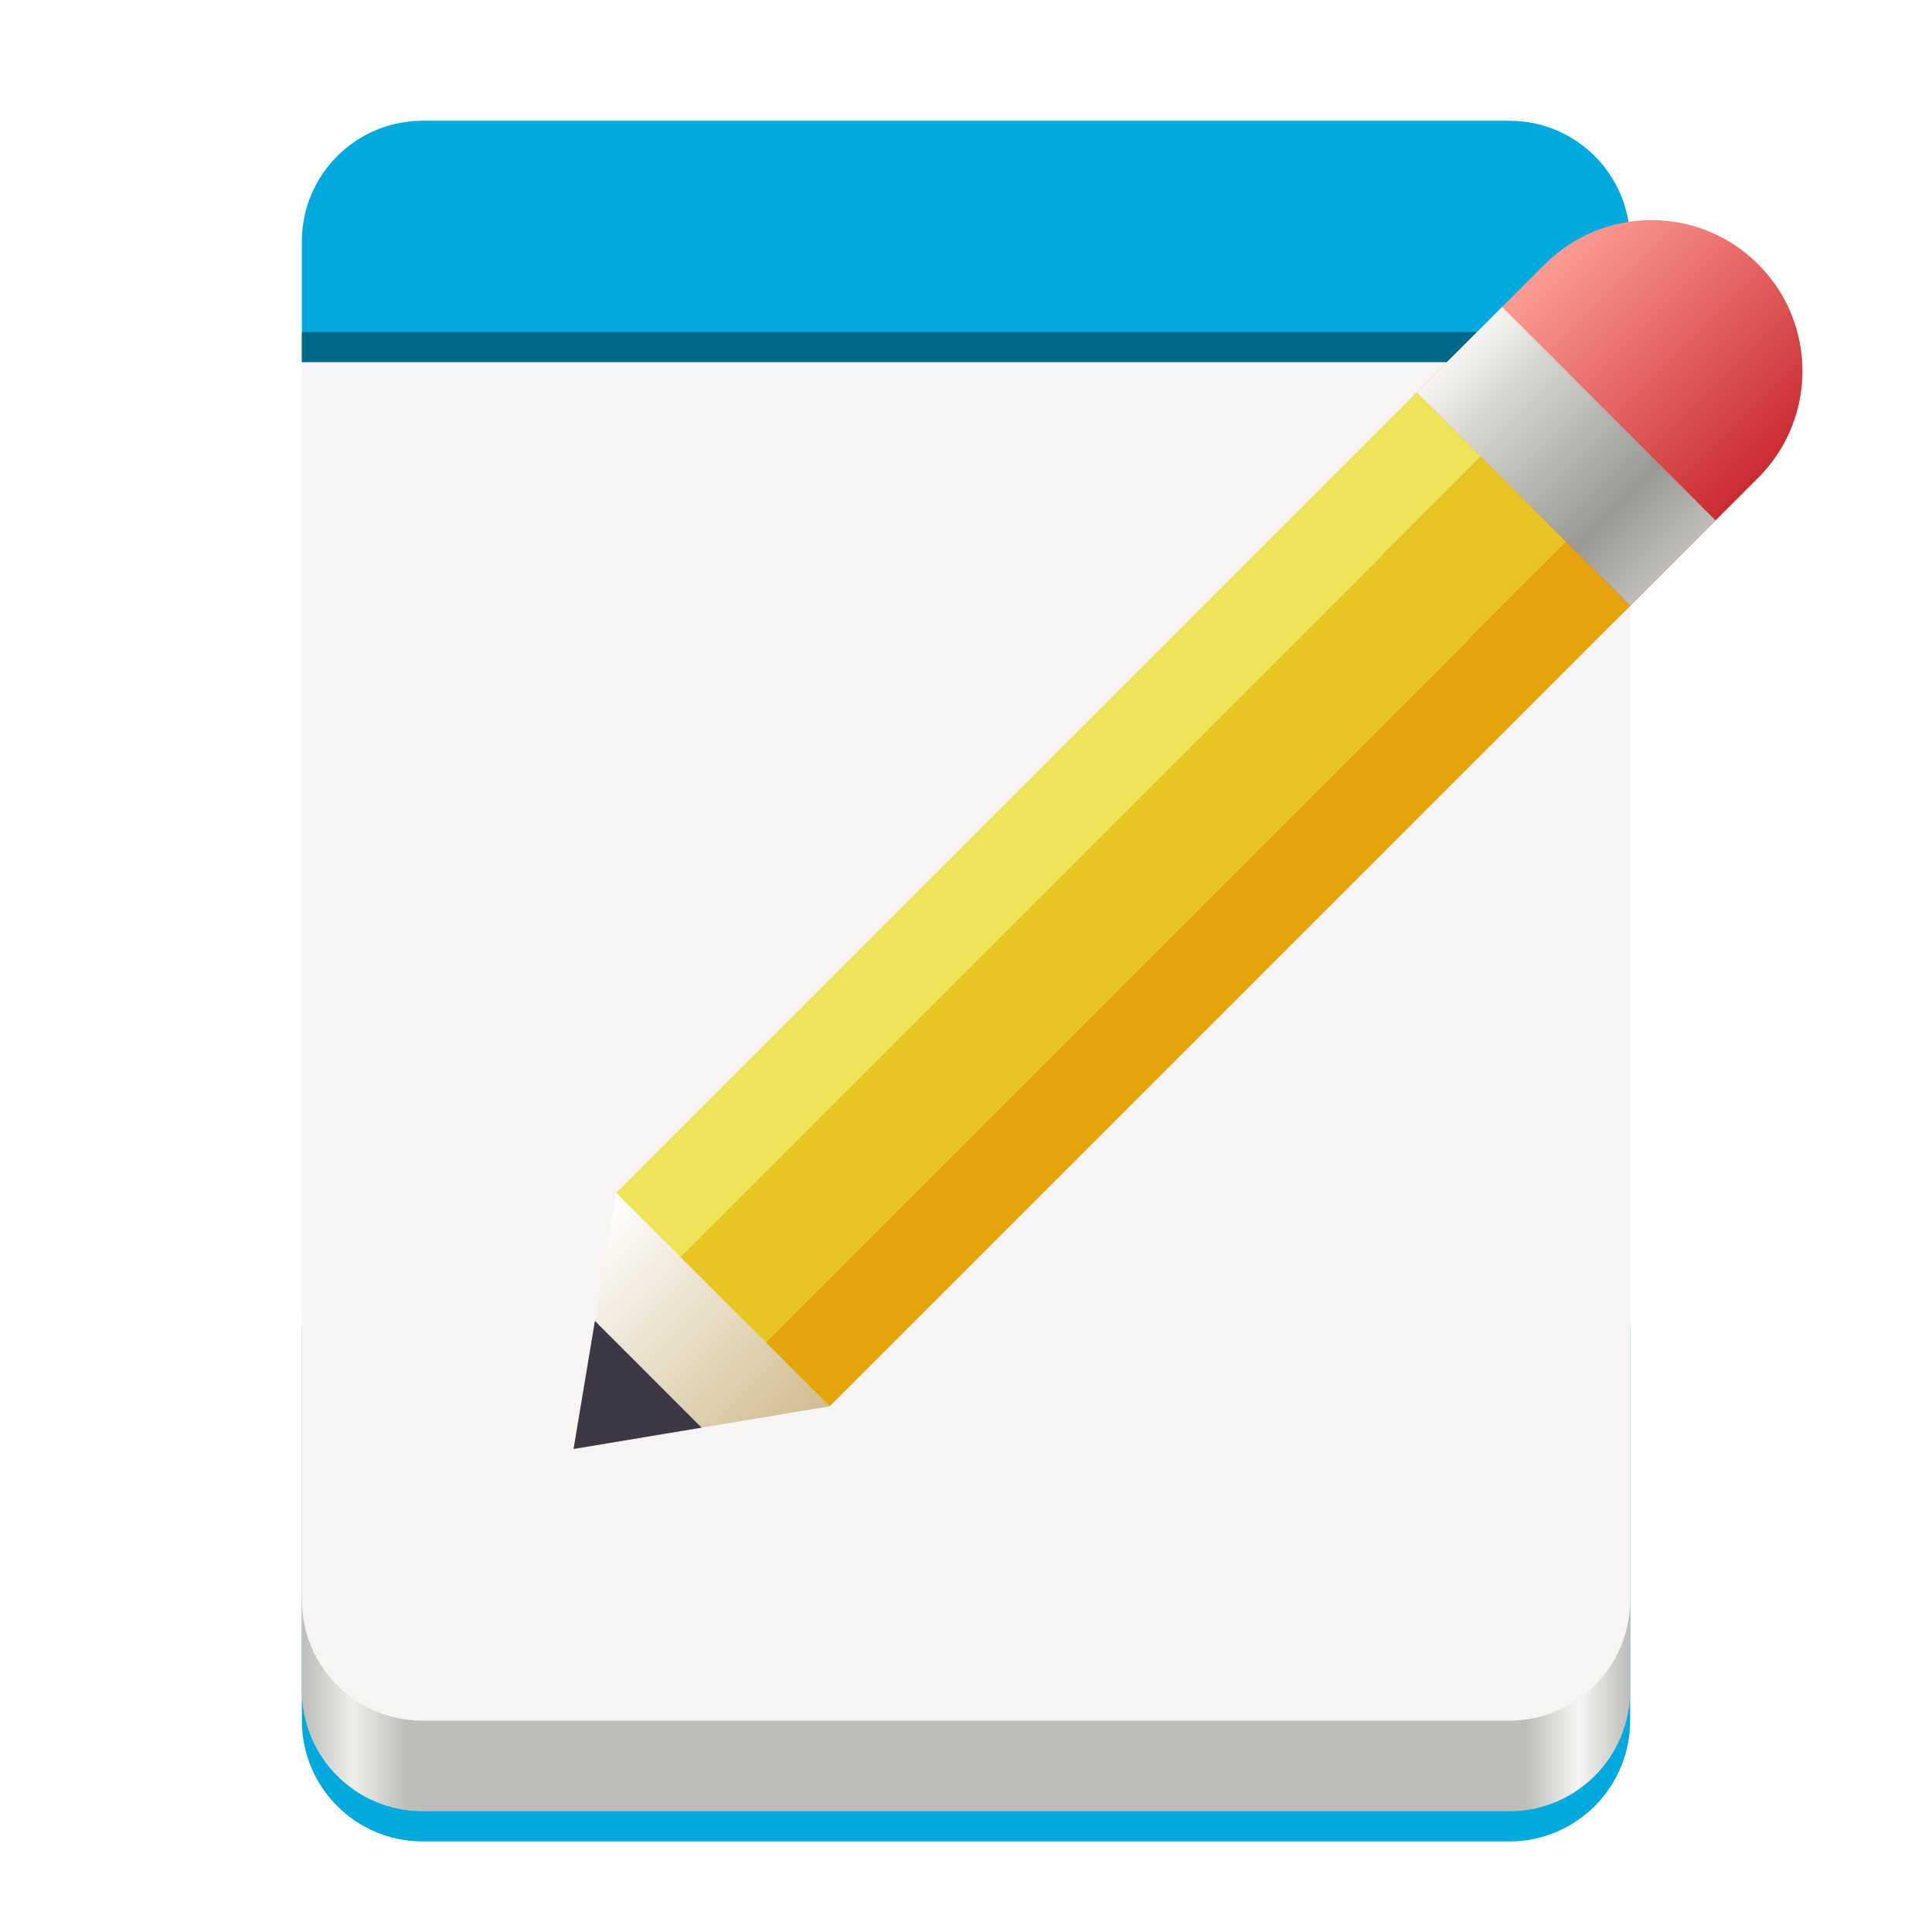
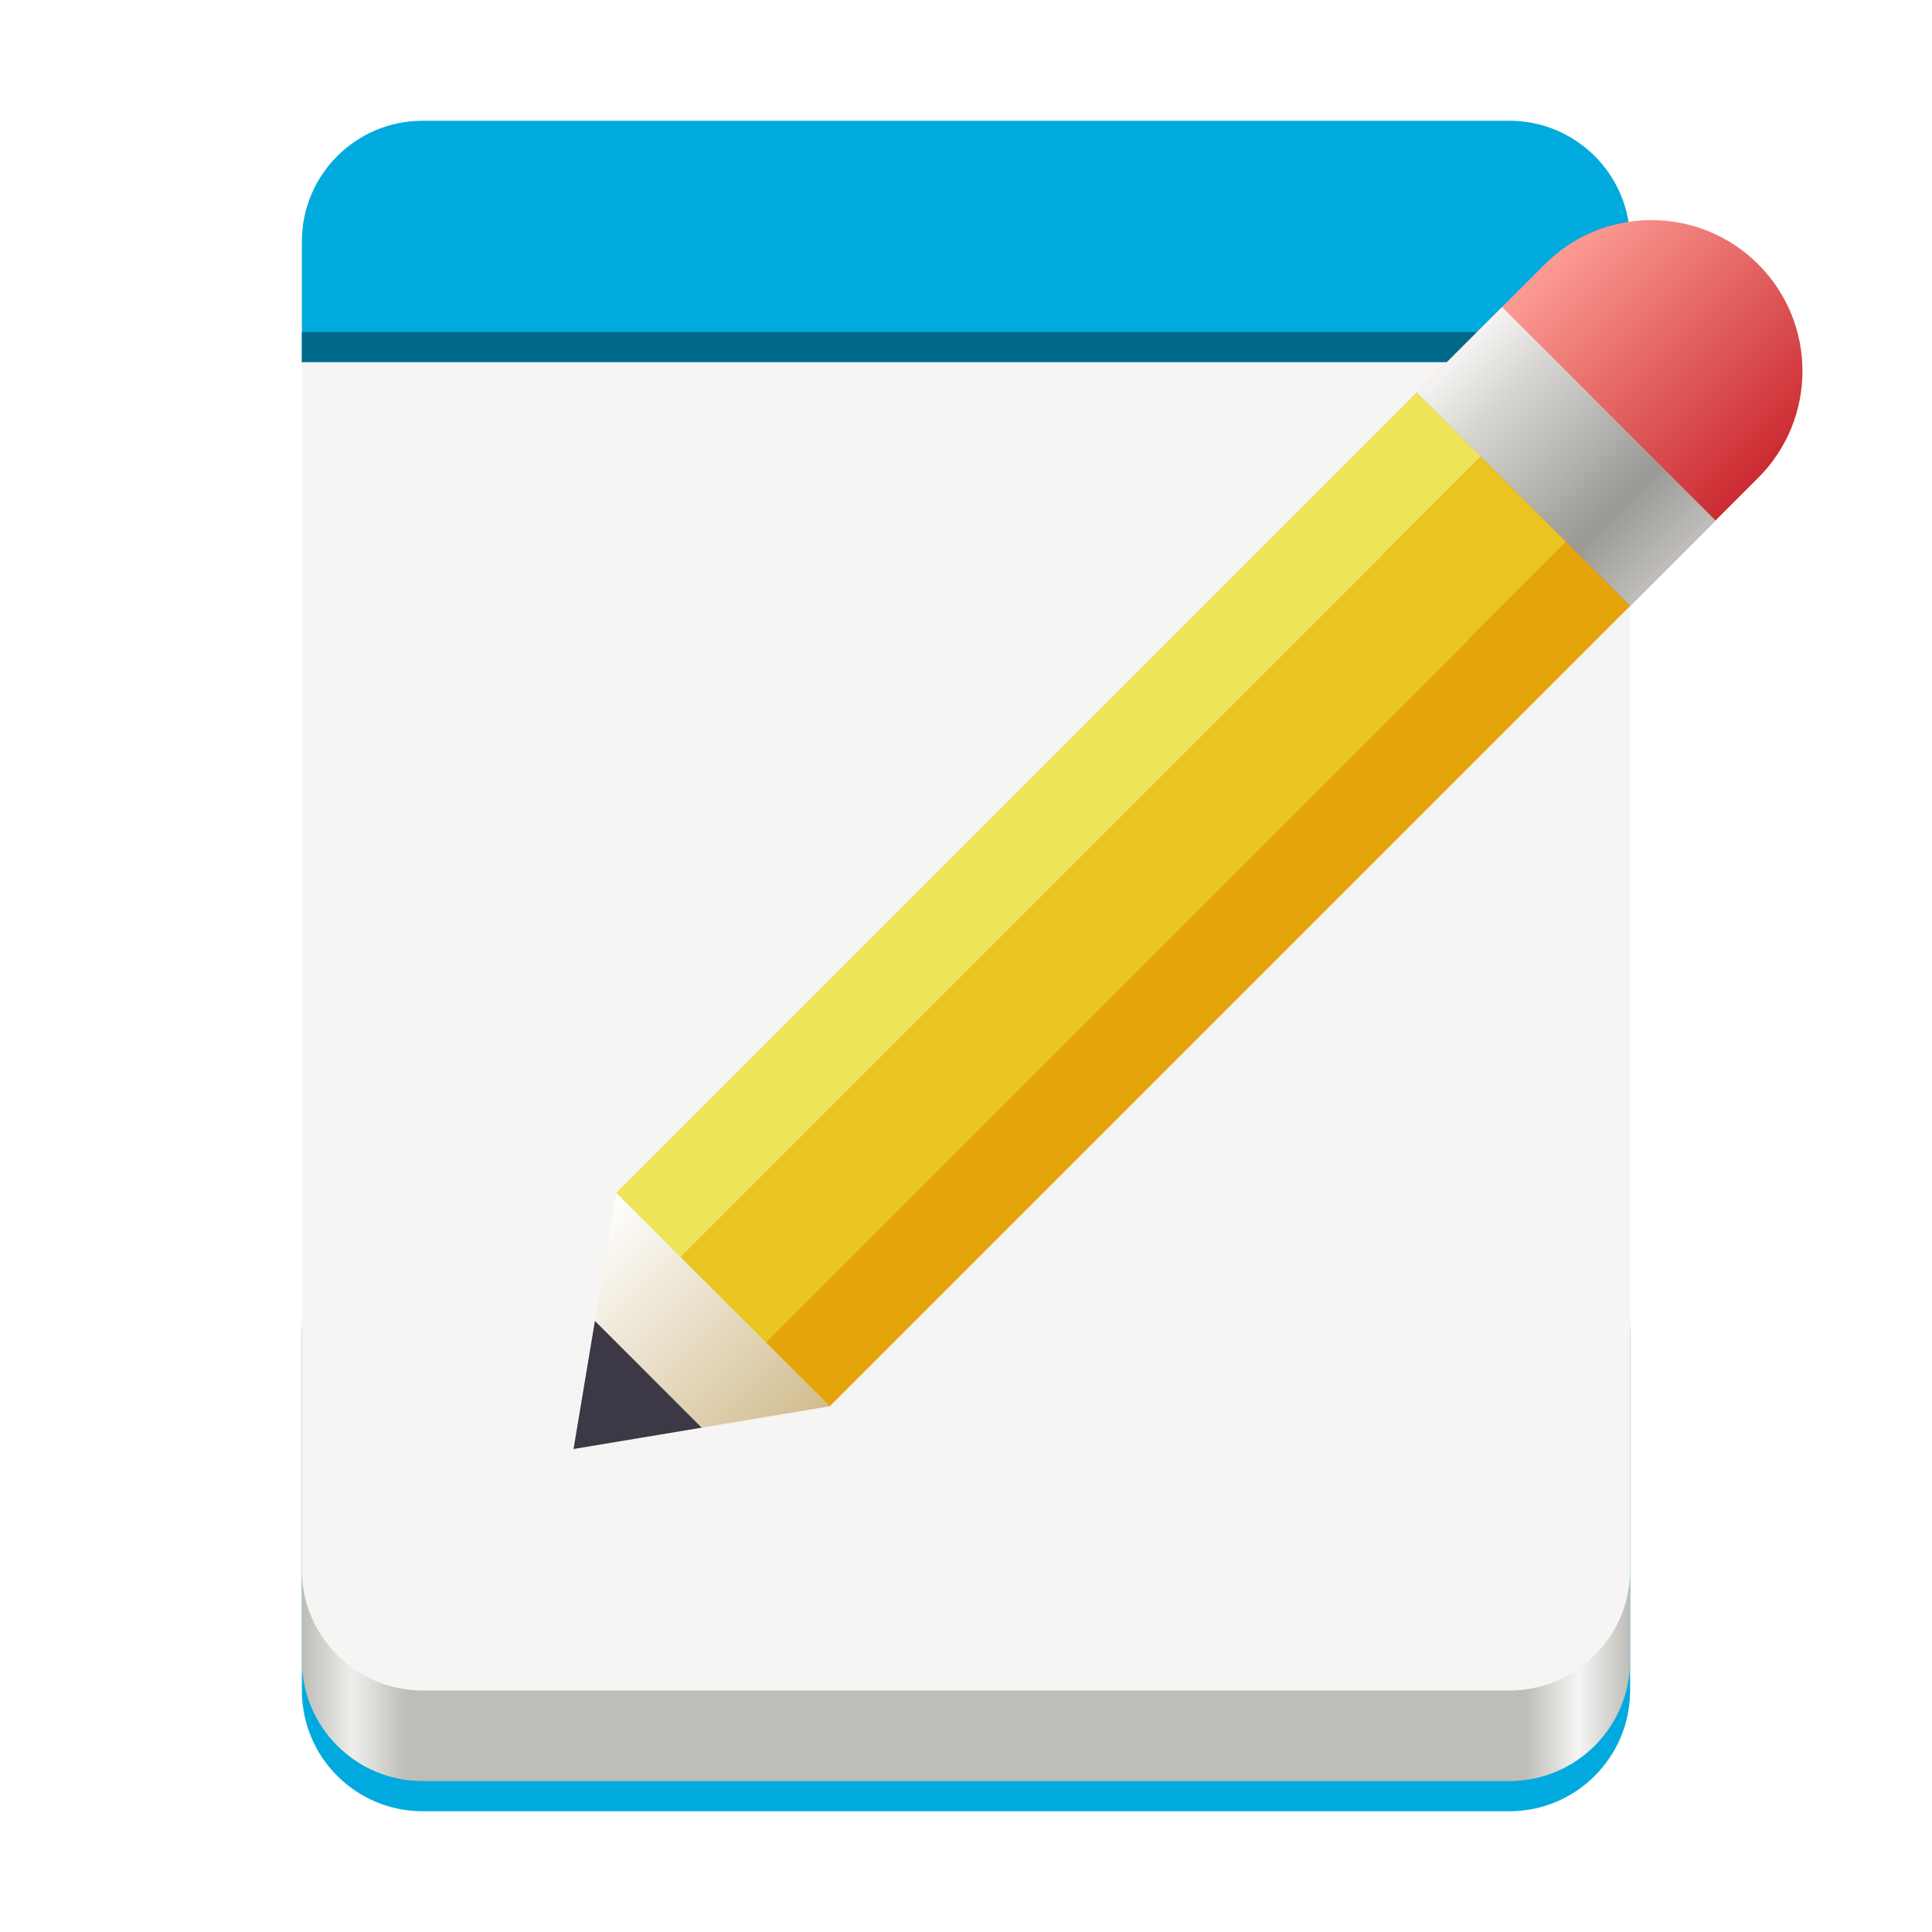
<svg xmlns="http://www.w3.org/2000/svg" width="128" height="128" viewBox="0 0 128 128">
  <defs>
    <linearGradient id="corners" x1="0" y1="0" x2="100%" y2="0">
      <stop offset="0" stop-color="#BABAB6" />
      <stop offset="4%" stop-color="#EEEEEC" />
      <stop offset="8%" stop-color="#BEBEB8" />
      <stop offset="92%" stop-color="#BEBEB8" />
      <stop offset="96%" stop-color="#F6F5F4" />
      <stop offset="100%" stop-color="#BABAB6" />
    </linearGradient>
    <linearGradient id="wood" x1="0" y1="0" x2="100%" y2="0">
      <stop offset="0" stop-color="#FFFFFF" />
      <stop offset="1" stop-color="#D1BC8E" />
    </linearGradient>
    <linearGradient id="eraser" x1="0" y1="0" x2="100%" y2="0">
      <stop offset="0" stop-color="#FC9B92" />
      <stop offset="1" stop-color="#CB2B31" />
    </linearGradient>
    <linearGradient id="steel" x1="0" y1="0" x2="100%" y2="0">
      <stop offset="0" stop-color="#F5F4F2" />
      <stop offset="22%" stop-color="#D6D5D2" />
      <stop offset="74%" stop-color="#9A9996" />
      <stop offset="100%" stop-color="#BFBEBB" />
    </linearGradient>
    <clipPath id="upper">
      <path d="M0 0L128 0L128 24L0 24ZM0 88L128 88L128 128L0 128Z" />
    </clipPath>
    <clipPath id="lower">
      <path d="M0 24L128 24L128 128L0 128Z" />
    </clipPath>
  </defs>
  <g clip-path="url(#upper)">
-     <rect width="88" height="114" rx="8" x="20" y="8" fill="#00AADE" />
+     <rect width="88" height="112" rx="8" x="20" y="8" fill="#00AADE" />
    <rect width="88" height="2" x="20" y="22" fill="#006989" />
  </g>
  <g clip-path="url(#lower)">
-     <rect width="88" height="40" rx="8" x="20" y="80" fill="url(#corners)" />
-     <rect width="88" height="106" rx="8" x="20" y="8" fill="#F6F5F4" />
+     <rect width="88" height="38" rx="8" x="20" y="80" fill="url(#corners)" />
+     <rect width="88" height="104" rx="8" x="20" y="8" fill="#F6F5F4" />
  </g>
  <g transform="translate(28 -15) rotate(45, 10, 111)">
    <path d="M0 0L10 14L20 0Z" fill="url(#wood)" transform="translate(0 97)" />
    <path d="M0 0L5 7L10 0Z" fill="#3D3846" transform="translate(5 104)" />
    <rect width="20" height="32" rx="10" fill="url(#eraser)" />
    <rect width="6" height="75" x="14" y="22" fill="#E5A50A" />
    <rect width="8" height="75" x="6" y="22" fill="#E8C520" />
    <rect width="6" height="75" y="22" fill="#EDE45A" />
    <rect width="20" height="8" y="14" fill="url(#steel)" />
  </g>
</svg>
